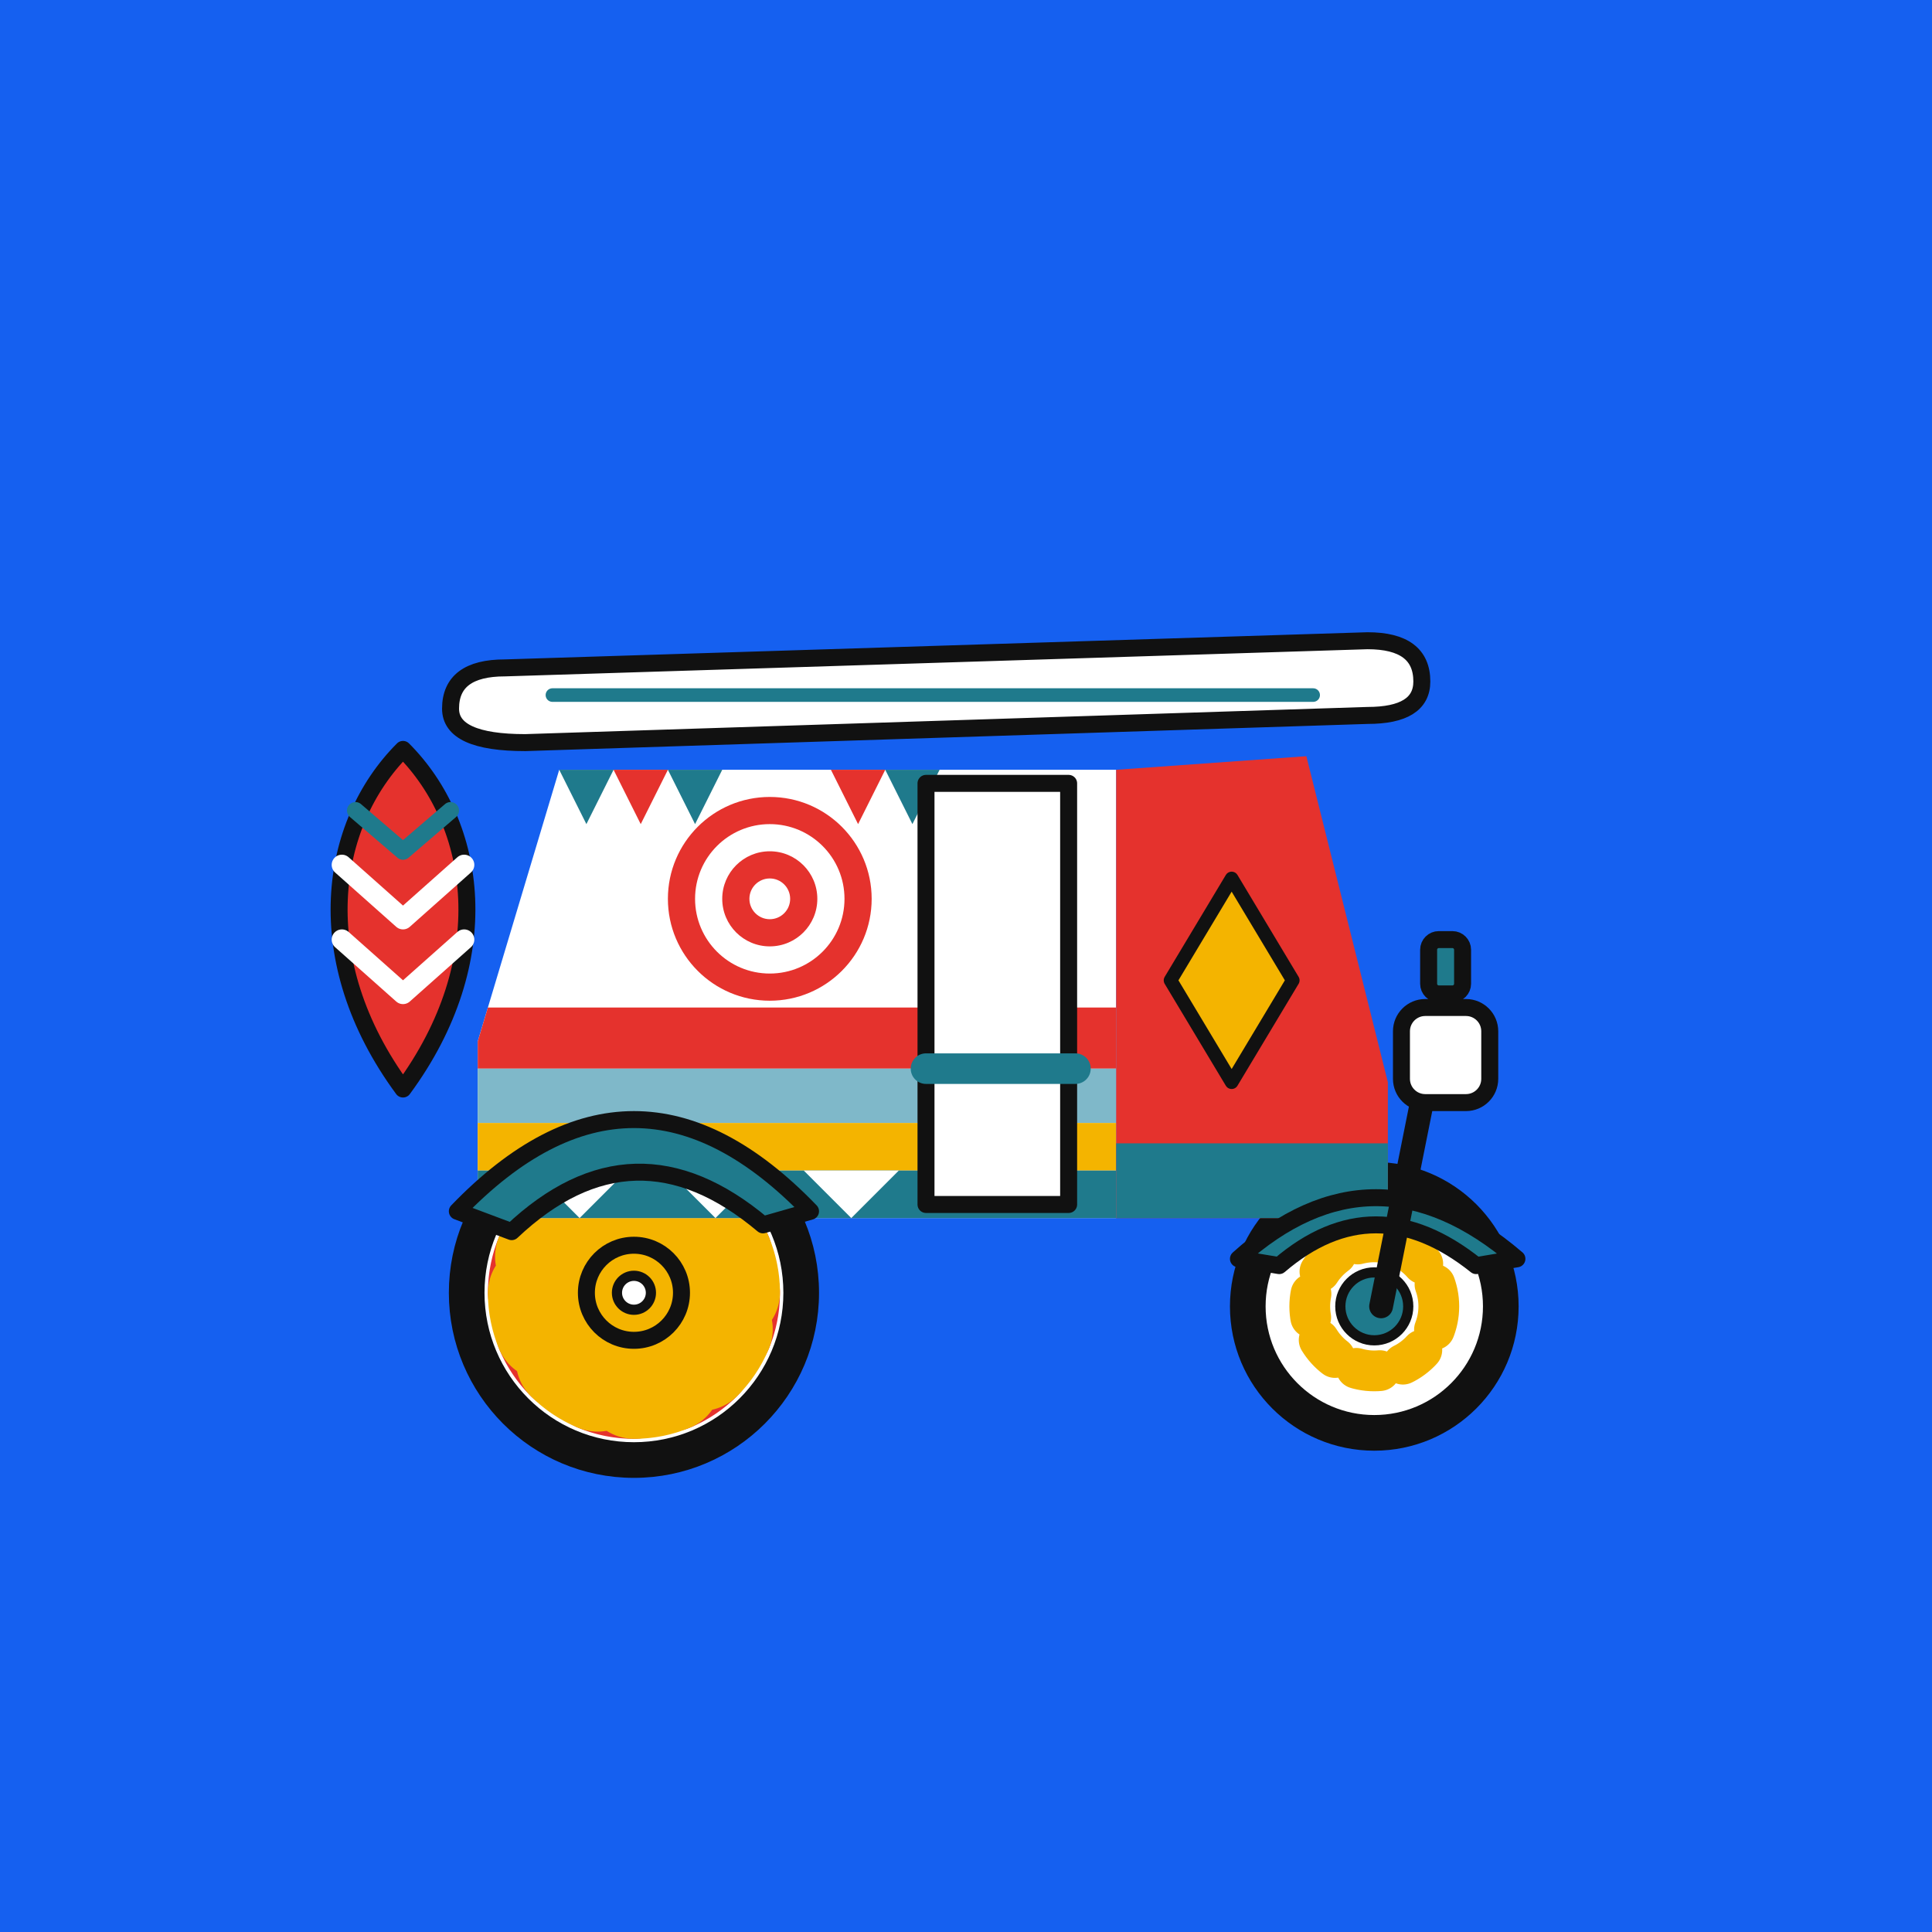
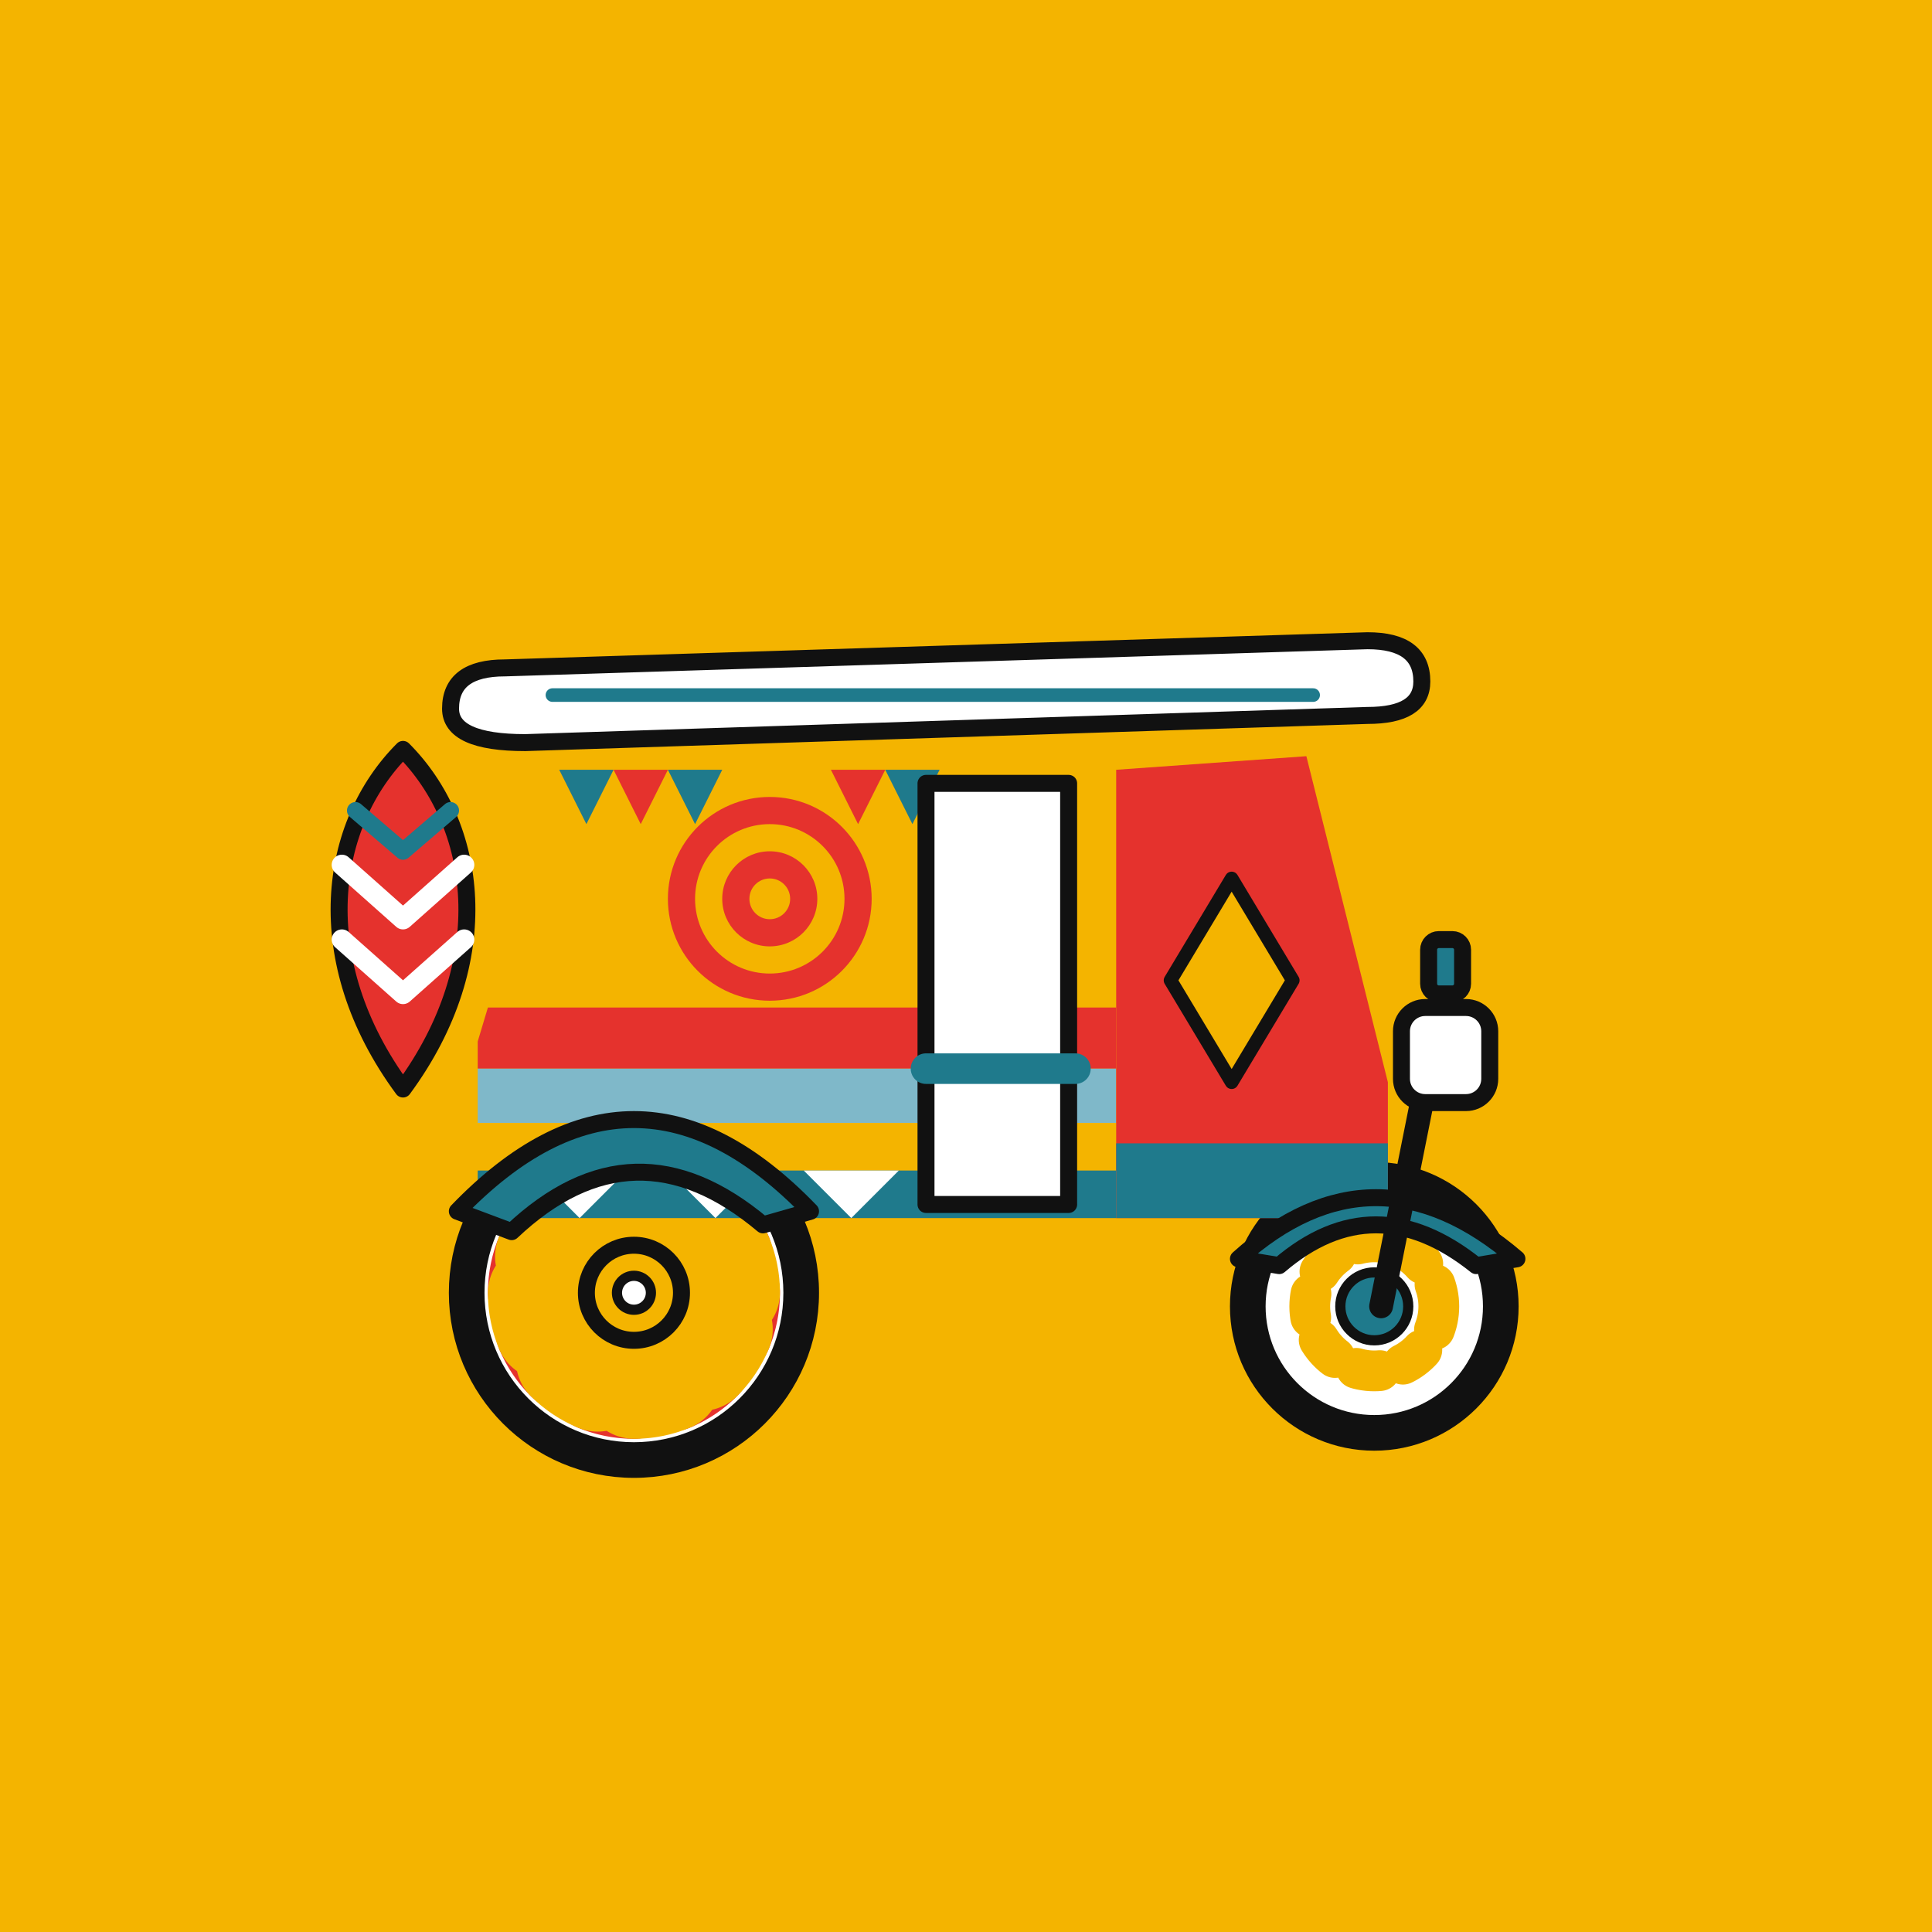
<svg xmlns="http://www.w3.org/2000/svg" viewBox="0 0 512 512">
  <defs>
    <clipPath id="cabin">
      <path d="M98 80 H262 V212 H74 V160 Z" />
    </clipPath>
    <clipPath id="cab2">
      <path d="M262 80 L318 76 L342 172 V212 H262 Z" />
    </clipPath>
  </defs>
-   <rect width="512" height="512" fill="#1560F0" />
+   <rect width="512" height="512" fill="#F4B400" />
  <g transform="translate(60 132) scale(.9)" stroke="#111" stroke-width="5" stroke-linejoin="round" stroke-linecap="round">
    <g transform="translate(26 74)">
      <path d="M26 0 C 48 22 54 62 26 100 C -2 62 4 22 26 0 Z" fill="#E5322D" />
      <path d="M8 34 L26 50 L44 34 M8 56 L26 72 L44 56" fill="none" stroke="#fff" stroke-width="6" />
      <path d="M12 18 L26 30 L40 18" fill="none" stroke="#1F7A8C" stroke-width="5" />
    </g>
    <circle cx="120" cy="234" r="52" fill="#111" />
    <circle cx="120" cy="234" r="44" fill="#fff" stroke="none" />
    <circle cx="120" cy="234" r="28" fill="none" stroke="#E5322D" stroke-width="30" stroke-dasharray="10.99 10.99" />
    <circle cx="120" cy="234" r="28" fill="none" stroke="#F4B400" stroke-width="30" stroke-dasharray="10.99 10.99" stroke-dashoffset="10.99" />
    <circle cx="120" cy="234" r="14" fill="#F4B400" />
    <circle cx="120" cy="234" r="5" fill="#fff" stroke-width="3" />
    <circle cx="338" cy="238" r="40" fill="#111" />
    <circle cx="338" cy="238" r="32" fill="#fff" stroke="none" />
    <circle cx="338" cy="238" r="19" fill="none" stroke="#F4B400" stroke-width="12" stroke-dasharray="7 7.1" />
    <circle cx="338" cy="238" r="10" fill="#1F7A8C" stroke-width="3" />
    <g clip-path="url(#cabin)" stroke="none">
-       <rect x="70" y="76" width="200" height="136" fill="#FFFFFF" />
+       <rect x="70" y="76" width="200" height="136" fill="#F4B400" />
      <circle cx="160" cy="118" r="30" fill="#E5322D" />
-       <circle cx="160" cy="118" r="22" fill="#FFFFFF" />
+       <circle cx="160" cy="118" r="22" fill="#F4B400" />
      <circle cx="160" cy="118" r="14" fill="#E5322D" />
-       <circle cx="160" cy="118" r="6" fill="#FFFFFF" />
+       <circle cx="160" cy="118" r="6" fill="#F4B400" />
      <polygon points="98,80 114,80 106,96" fill="#1F7A8C" />
      <polygon points="114,80 130,80 122,96" fill="#E5322D" />
      <polygon points="130,80 146,80 138,96" fill="#1F7A8C" />
      <polygon points="178,80 194,80 186,96" fill="#E5322D" />
      <polygon points="194,80 210,80 202,96" fill="#1F7A8C" />
      <rect x="70" y="150" width="200" height="18" fill="#E5322D" />
      <rect x="70" y="168" width="200" height="16" fill="#7FB8C9" />
      <rect x="70" y="184" width="200" height="14" fill="#F4B400" />
      <rect x="70" y="198" width="200" height="14" fill="#1F7A8C" />
      <polygon points="90,198 104,212 118,198" fill="#fff" />
      <polygon points="130,198 144,212 158,198" fill="#fff" />
      <polygon points="170,198 184,212 198,198" fill="#fff" />
    </g>
    <rect x="206" y="84" width="42" height="124" fill="#fff" />
    <path d="M206 168 H250" stroke="#1F7A8C" stroke-width="9" fill="none" />
    <g clip-path="url(#cab2)" stroke="none">
      <rect x="262" y="70" width="90" height="150" fill="#E5322D" />
      <rect x="262" y="190" width="90" height="22" fill="#1F7A8C" />
    </g>
    <polygon points="296,112 314,142 296,172 278,142" fill="#F4B400" stroke-width="4" />
    <path d="M68 210 Q120 156 172 210 L158 214 Q120 182 84 216 Z" fill="#1F7A8C" />
    <path d="M298 224 Q338 188 380 224 L368 226 Q338 202 310 226 Z" fill="#1F7A8C" />
    <path d="M352 178 L340 238" stroke-width="7" fill="none" />
    <rect x="346" y="150" width="26" height="28" rx="7" fill="#fff" />
    <rect x="354" y="130" width="10" height="16" rx="3" fill="#1F7A8C" />
    <path d="M66 62 Q66 50 82 50 L336 42 Q352 42 352 54 Q352 64 336 64 L88 72 Q66 72 66 62 Z" fill="#fff" />
    <path d="M96 58 H320" stroke="#1F7A8C" stroke-width="4" fill="none" />
  </g>
</svg>
